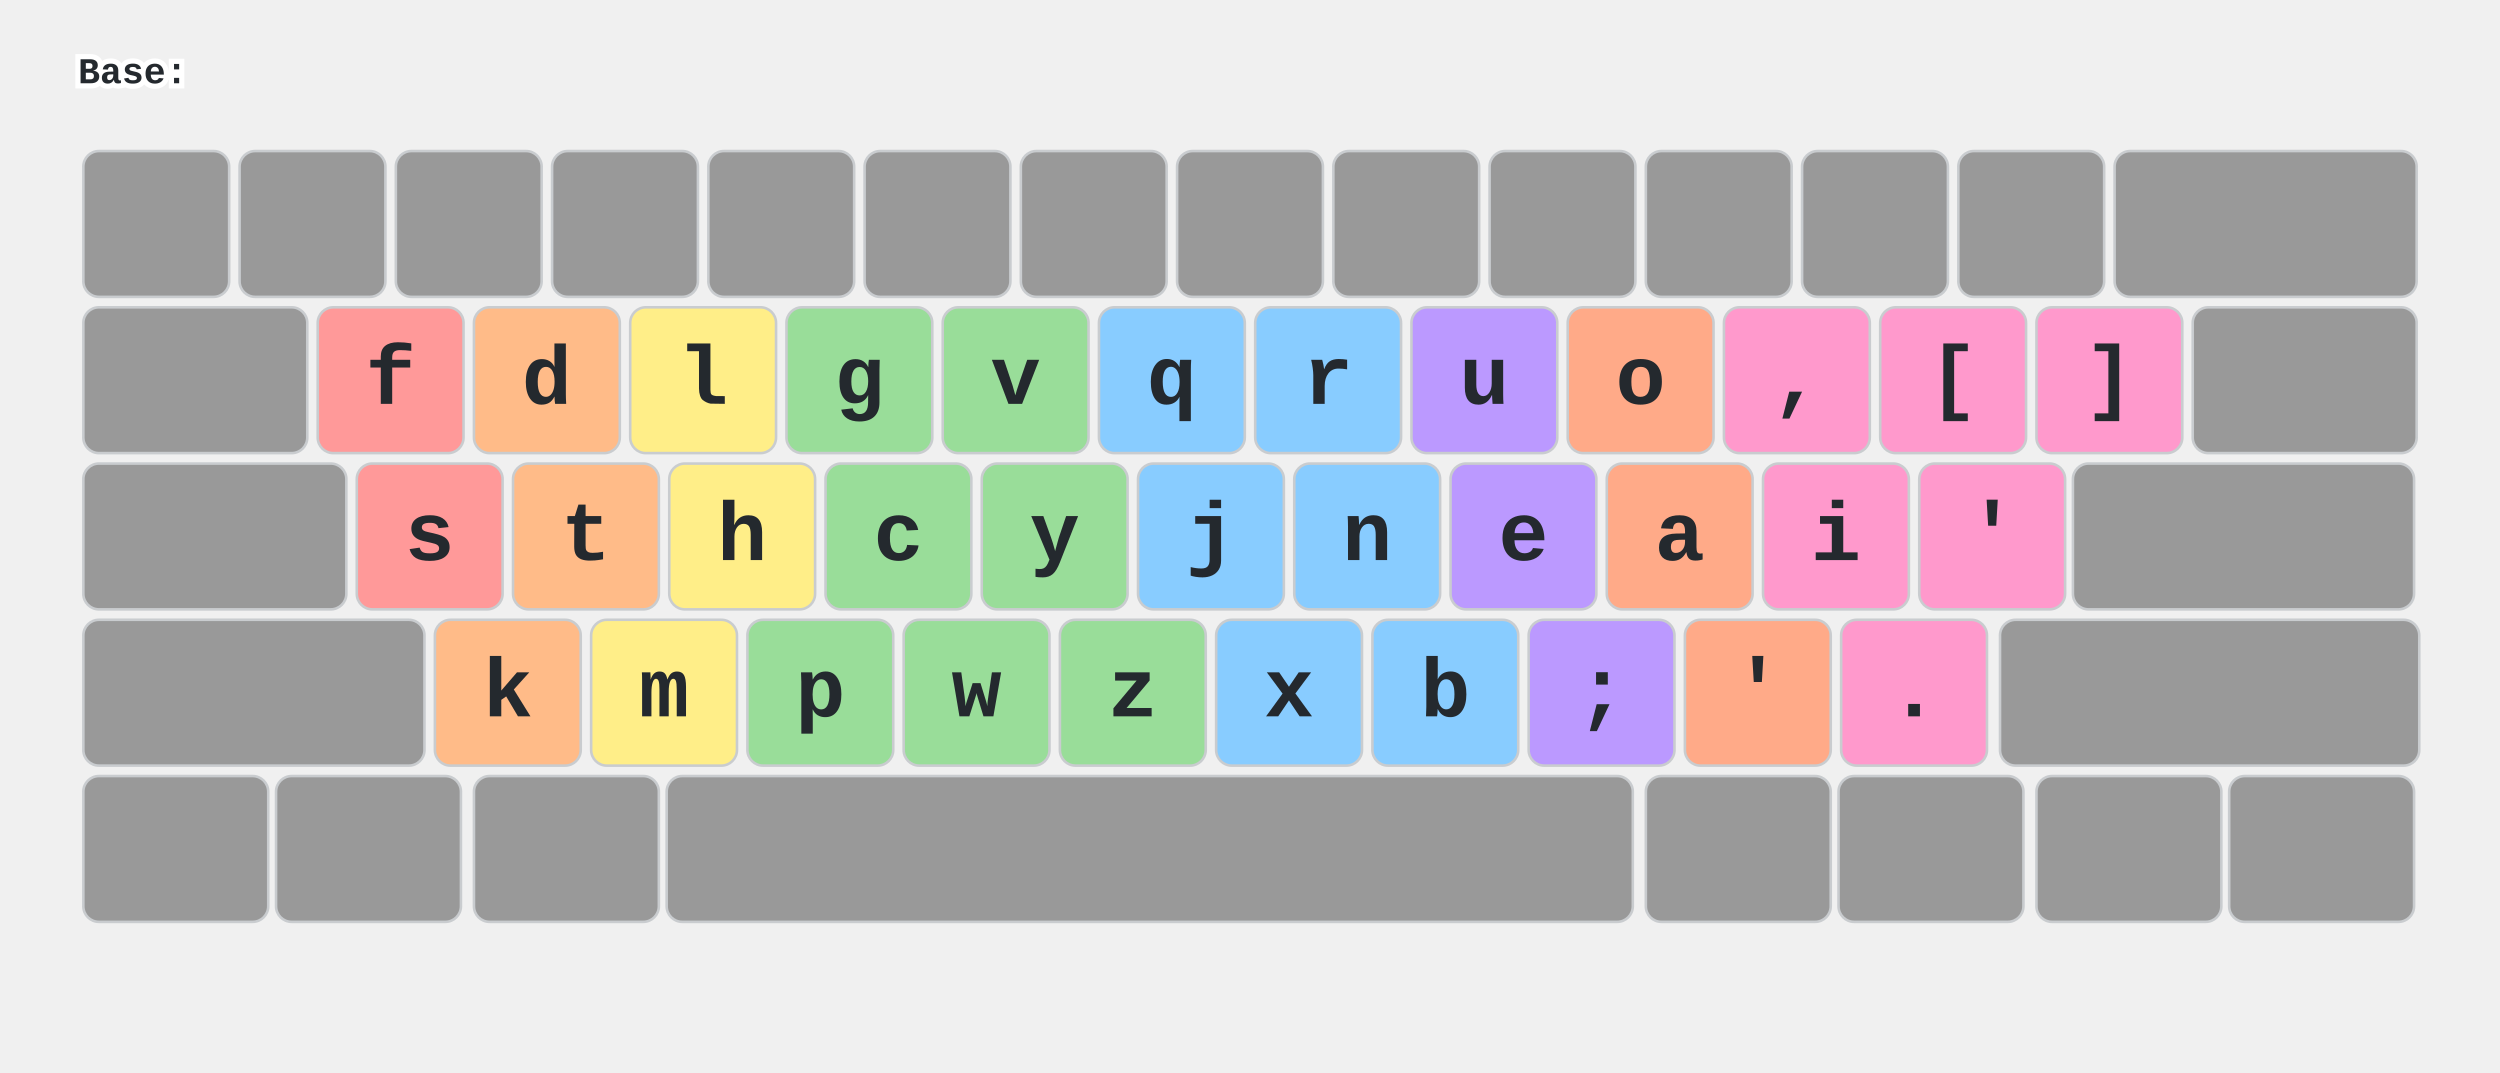
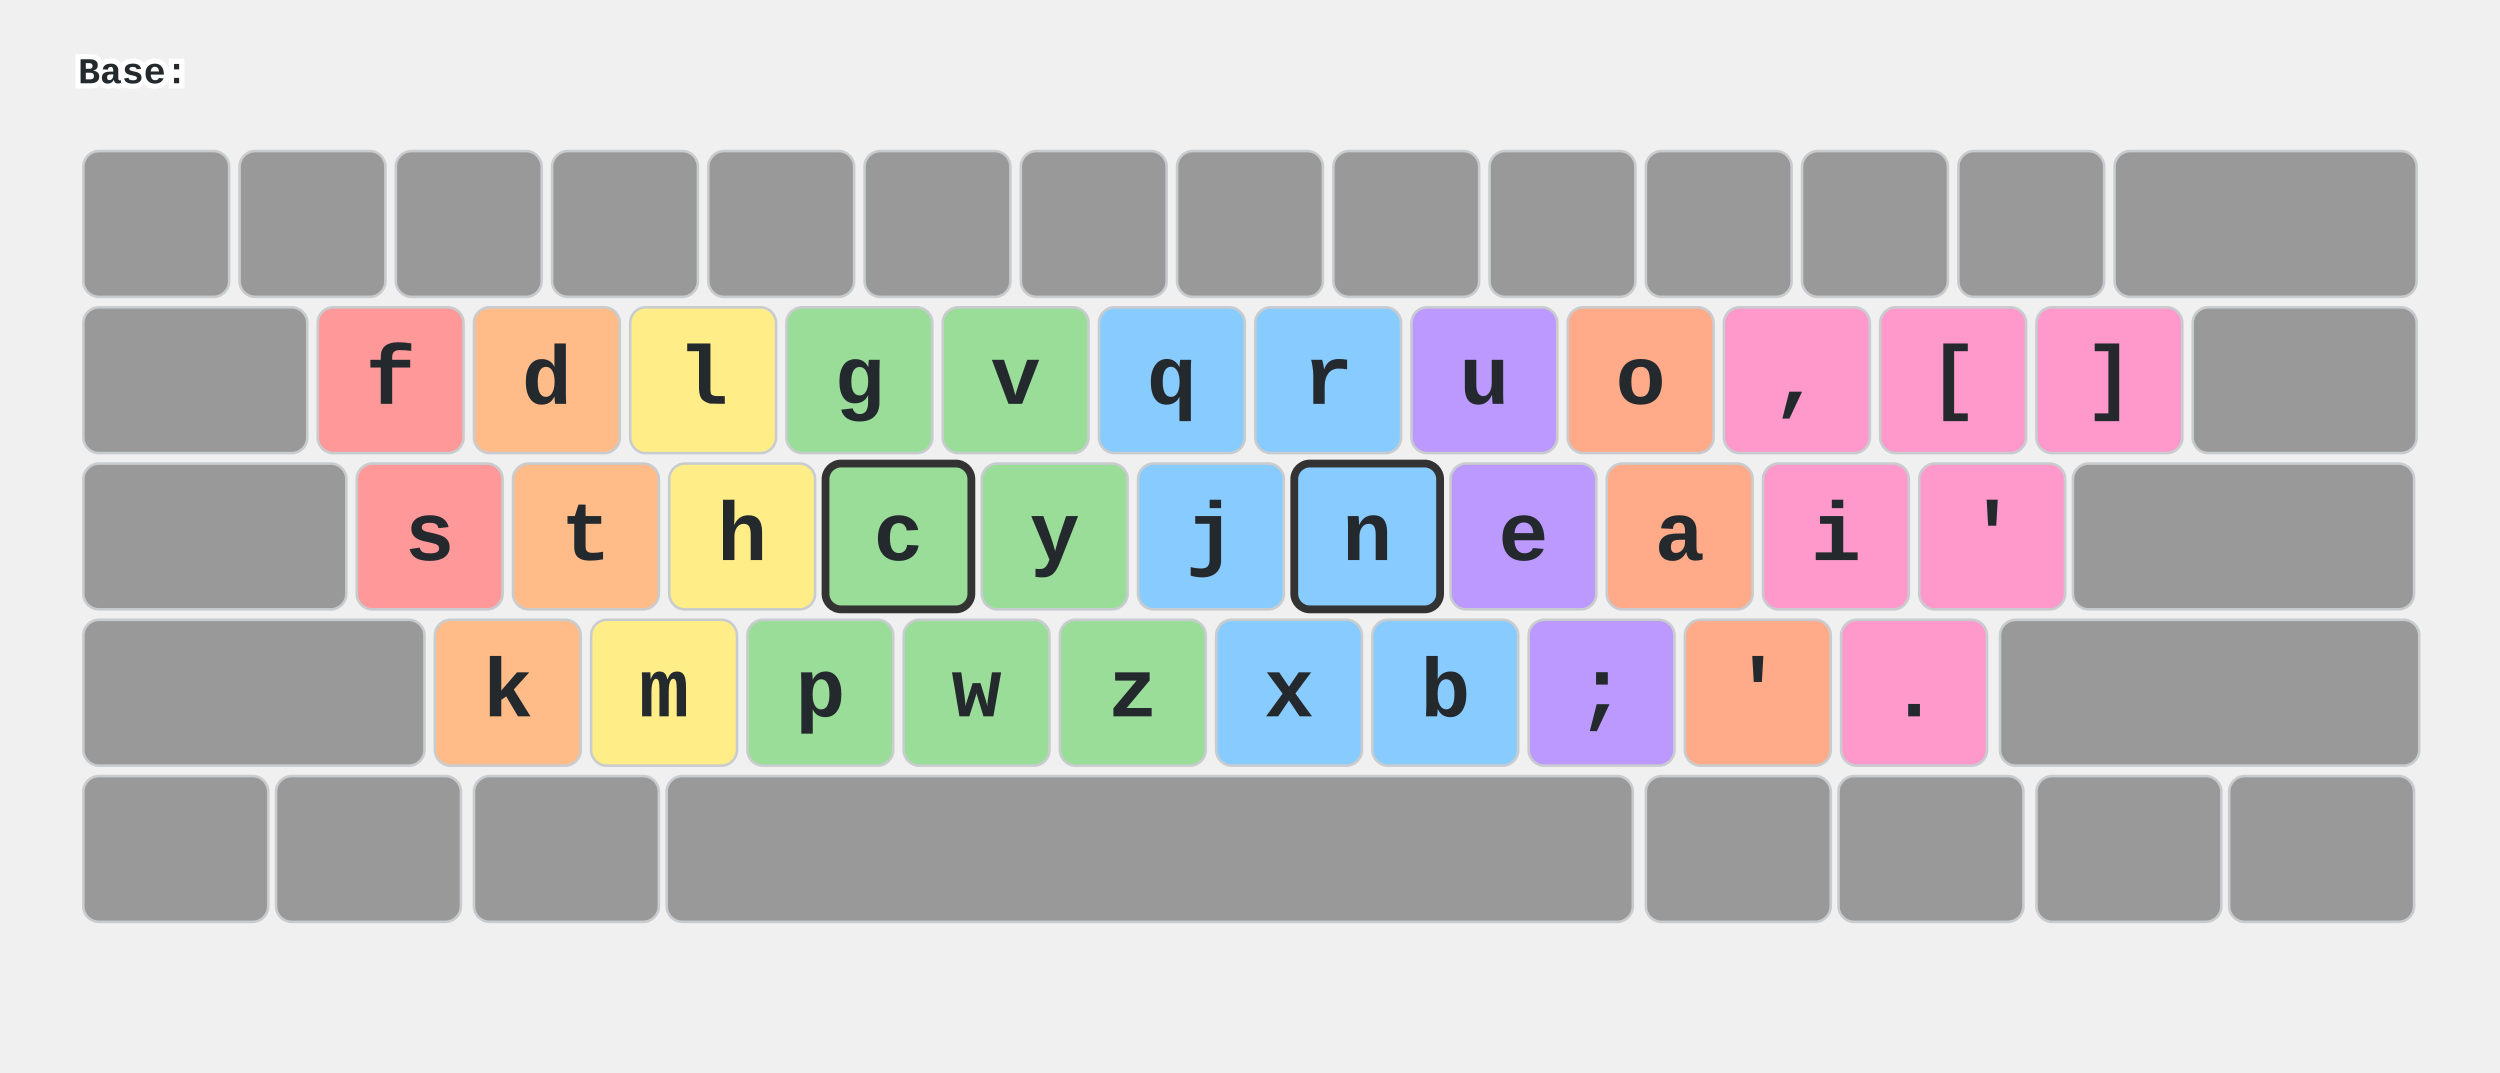
<svg xmlns="http://www.w3.org/2000/svg" width="960" height="412" viewBox="0 0 960 412" class="keymap">
  <style>/* inherit to force styles through use tags */
svg path {
    fill: inherit;
}

/* font and background color specifications */
svg.keymap {
    font-family: SFMono-Regular,Consolas,Liberation Mono,Menlo,monospace;
    font-size: 14px;
    font-kerning: normal;
    text-rendering: optimizeLegibility;
    fill: #24292e;
}

/* default key styling */
rect.key {
    fill: #f6f8fa;
}

rect.key, rect.combo {
    stroke: #c9cccf;
    stroke-width: 1;
}

/* default key side styling, only used is draw_key_sides is set */
rect.side {
    filter: brightness(90%);
}

/* color accent for combo boxes */
rect.combo, rect.combo-separate {
    fill: #cdf;
}

/* color accent for held keys */
rect.held, rect.combo.held {
    fill: #fdd;
}

/* color accent for ghost (optional) keys */
rect.ghost, rect.combo.ghost {
    stroke-dasharray: 4, 4;
    stroke-width: 2;
}

text {
    text-anchor: middle;
    dominant-baseline: middle;
}

/* styling for layer labels */
text.label {
    font-weight: bold;
    text-anchor: start;
    stroke: white;
    stroke-width: 4;
    paint-order: stroke;
}

/* styling for optional footer */
text.footer {
    text-anchor: end;
    dominant-baseline: auto;
    stroke: white;
    stroke-width: 4;
    paint-order: stroke;
}

/* styling for combo tap, and key non-tap label text */
text.combo, text.hold, text.shifted, text.left, text.right {
    font-size: 11px;
}

text.hold {
    text-anchor: middle;
    dominant-baseline: auto;
}

text.shifted {
    text-anchor: middle;
    dominant-baseline: hanging;
}

text.left {
    text-anchor: start;
}

text.right {
    text-anchor: end;
}

text.layer-activator {
    text-decoration: underline;
}

/* styling for hold/shifted label text in combo box */
text.combo.hold, text.combo.shifted, text.combo.left, text.combo.right {
    font-size: 8px;
}

/* lighter symbol for transparent keys */
text.trans {
    fill: #7b7e81;
}

/* styling for combo dendrons */
path.combo {
    stroke-width: 1;
    stroke: gray;
    fill: none;
}

/* Start Tabler Icons Cleanup */
/* cannot use height/width with glyphs */
.icon-tabler &gt; path {
    fill: inherit;
    stroke: inherit;
    stroke-width: 2;
}
/* hide tabler's default box */
.icon-tabler &gt; path[stroke="none"][fill="none"] {
    visibility: hidden;
}
/* End Tabler Icons Cleanup */


                    /* Grey out number row, modifiers, and spacebar by keypos */
                    .keypos-0 rect, .keypos-1 rect, .keypos-2 rect, .keypos-3 rect,
                    .keypos-4 rect, .keypos-5 rect, .keypos-6 rect, .keypos-7 rect,
                    .keypos-8 rect, .keypos-9 rect, .keypos-10 rect, .keypos-11 rect,
                    .keypos-12 rect, .keypos-13 rect,
                    .keypos-14 rect, .keypos-27 rect, .keypos-28 rect, .keypos-40 rect,
                    .keypos-41 rect, .keypos-52 rect,
                    .keypos-53 rect, .keypos-54 rect, .keypos-55 rect, .keypos-56 rect,
                    .keypos-57 rect, .keypos-58 rect, .keypos-59 rect, .keypos-60 rect
                    { fill: #999999 !important; }
                    /* Increase legend size */
                    .tap { font-size: 32px; font-weight: 900; }
+                     /* Homing key borders (F and J positions on home row) */
+                     .keypos-32 rect, .keypos-35 rect {
+                         stroke: #333333 !important;
+                         stroke-width: 3 !important;
+                     }
                    /* Fingermap colors (per-key targeting) */
                    .keypos-15 rect { fill: #ff9999 !important; }
.keypos-16 rect { fill: #ffbb88 !important; }
.keypos-17 rect { fill: #ffee88 !important; }
.keypos-18 rect { fill: #99dd99 !important; }
.keypos-19 rect { fill: #99dd99 !important; }
.keypos-20 rect { fill: #88ccff !important; }
.keypos-21 rect { fill: #88ccff !important; }
.keypos-22 rect { fill: #bb99ff !important; }
.keypos-23 rect { fill: #ffaa88 !important; }
.keypos-24 rect { fill: #ff99cc !important; }
.keypos-25 rect { fill: #ff99cc !important; }
.keypos-26 rect { fill: #ff99cc !important; }
.keypos-29 rect { fill: #ff9999 !important; }
.keypos-30 rect { fill: #ffbb88 !important; }
.keypos-31 rect { fill: #ffee88 !important; }
.keypos-32 rect { fill: #99dd99 !important; }
.keypos-33 rect { fill: #99dd99 !important; }
.keypos-34 rect { fill: #88ccff !important; }
.keypos-35 rect { fill: #88ccff !important; }
.keypos-36 rect { fill: #bb99ff !important; }
.keypos-37 rect { fill: #ffaa88 !important; }
.keypos-38 rect { fill: #ff99cc !important; }
.keypos-39 rect { fill: #ff99cc !important; }
.keypos-42 rect { fill: #ffbb88 !important; }
.keypos-43 rect { fill: #ffee88 !important; }
.keypos-44 rect { fill: #99dd99 !important; }
.keypos-45 rect { fill: #99dd99 !important; }
.keypos-46 rect { fill: #99dd99 !important; }
.keypos-47 rect { fill: #88ccff !important; }
.keypos-48 rect { fill: #88ccff !important; }
.keypos-49 rect { fill: #bb99ff !important; }
.keypos-50 rect { fill: #ffaa88 !important; }
.keypos-51 rect { fill: #ff99cc !important; }
                </style>
  <g transform="translate(30, 0)" class="layer-Base">
    <text x="0" y="28" class="label" id="Base">Base:</text>
    <g transform="translate(0, 56)">
      <g transform="translate(30, 30)" class="key keypos-0">
        <rect rx="6" ry="6" x="-28" y="-28" width="56" height="56" class="key" />
      </g>
      <g transform="translate(90, 30)" class="key keypos-1">
        <rect rx="6" ry="6" x="-28" y="-28" width="56" height="56" class="key" />
      </g>
      <g transform="translate(150, 30)" class="key keypos-2">
        <rect rx="6" ry="6" x="-28" y="-28" width="56" height="56" class="key" />
      </g>
      <g transform="translate(210, 30)" class="key keypos-3">
        <rect rx="6" ry="6" x="-28" y="-28" width="56" height="56" class="key" />
      </g>
      <g transform="translate(270, 30)" class="key keypos-4">
        <rect rx="6" ry="6" x="-28" y="-28" width="56" height="56" class="key" />
      </g>
      <g transform="translate(330, 30)" class="key keypos-5">
        <rect rx="6" ry="6" x="-28" y="-28" width="56" height="56" class="key" />
      </g>
      <g transform="translate(390, 30)" class="key keypos-6">
        <rect rx="6" ry="6" x="-28" y="-28" width="56" height="56" class="key" />
      </g>
      <g transform="translate(450, 30)" class="key keypos-7">
        <rect rx="6" ry="6" x="-28" y="-28" width="56" height="56" class="key" />
      </g>
      <g transform="translate(510, 30)" class="key keypos-8">
        <rect rx="6" ry="6" x="-28" y="-28" width="56" height="56" class="key" />
      </g>
      <g transform="translate(570, 30)" class="key keypos-9">
        <rect rx="6" ry="6" x="-28" y="-28" width="56" height="56" class="key" />
      </g>
      <g transform="translate(630, 30)" class="key keypos-10">
        <rect rx="6" ry="6" x="-28" y="-28" width="56" height="56" class="key" />
      </g>
      <g transform="translate(690, 30)" class="key keypos-11">
        <rect rx="6" ry="6" x="-28" y="-28" width="56" height="56" class="key" />
      </g>
      <g transform="translate(750, 30)" class="key keypos-12">
        <rect rx="6" ry="6" x="-28" y="-28" width="56" height="56" class="key" />
      </g>
      <g transform="translate(840, 30)" class="key keypos-13">
        <rect rx="6" ry="6" x="-58" y="-28" width="116" height="56" class="key" />
      </g>
      <g transform="translate(45, 90)" class="key keypos-14">
        <rect rx="6" ry="6" x="-43" y="-28" width="86" height="56" class="key" />
      </g>
      <g transform="translate(120, 90)" class="key keypos-15">
        <rect rx="6" ry="6" x="-28" y="-28" width="56" height="56" class="key" />
        <text x="0" y="0" class="key tap">f</text>
      </g>
      <g transform="translate(180, 90)" class="key keypos-16">
        <rect rx="6" ry="6" x="-28" y="-28" width="56" height="56" class="key" />
        <text x="0" y="0" class="key tap">d</text>
      </g>
      <g transform="translate(240, 90)" class="key keypos-17">
        <rect rx="6" ry="6" x="-28" y="-28" width="56" height="56" class="key" />
        <text x="0" y="0" class="key tap">l</text>
      </g>
      <g transform="translate(300, 90)" class="key keypos-18">
        <rect rx="6" ry="6" x="-28" y="-28" width="56" height="56" class="key" />
        <text x="0" y="0" class="key tap">g</text>
      </g>
      <g transform="translate(360, 90)" class="key keypos-19">
        <rect rx="6" ry="6" x="-28" y="-28" width="56" height="56" class="key" />
        <text x="0" y="0" class="key tap">v</text>
      </g>
      <g transform="translate(420, 90)" class="key keypos-20">
        <rect rx="6" ry="6" x="-28" y="-28" width="56" height="56" class="key" />
        <text x="0" y="0" class="key tap">q</text>
      </g>
      <g transform="translate(480, 90)" class="key keypos-21">
        <rect rx="6" ry="6" x="-28" y="-28" width="56" height="56" class="key" />
        <text x="0" y="0" class="key tap">r</text>
      </g>
      <g transform="translate(540, 90)" class="key keypos-22">
        <rect rx="6" ry="6" x="-28" y="-28" width="56" height="56" class="key" />
        <text x="0" y="0" class="key tap">u</text>
      </g>
      <g transform="translate(600, 90)" class="key keypos-23">
        <rect rx="6" ry="6" x="-28" y="-28" width="56" height="56" class="key" />
        <text x="0" y="0" class="key tap">o</text>
      </g>
      <g transform="translate(660, 90)" class="key keypos-24">
        <rect rx="6" ry="6" x="-28" y="-28" width="56" height="56" class="key" />
        <text x="0" y="0" class="key tap">,</text>
      </g>
      <g transform="translate(720, 90)" class="key keypos-25">
        <rect rx="6" ry="6" x="-28" y="-28" width="56" height="56" class="key" />
        <text x="0" y="0" class="key tap">[</text>
      </g>
      <g transform="translate(780, 90)" class="key keypos-26">
        <rect rx="6" ry="6" x="-28" y="-28" width="56" height="56" class="key" />
        <text x="0" y="0" class="key tap">]</text>
      </g>
      <g transform="translate(855, 90)" class="key keypos-27">
        <rect rx="6" ry="6" x="-43" y="-28" width="86" height="56" class="key" />
      </g>
      <g transform="translate(52, 150)" class="key keypos-28">
        <rect rx="6" ry="6" x="-50" y="-28" width="101" height="56" class="key" />
      </g>
      <g transform="translate(135, 150)" class="key keypos-29">
        <rect rx="6" ry="6" x="-28" y="-28" width="56" height="56" class="key" />
        <text x="0" y="0" class="key tap">s</text>
      </g>
      <g transform="translate(195, 150)" class="key keypos-30">
        <rect rx="6" ry="6" x="-28" y="-28" width="56" height="56" class="key" />
        <text x="0" y="0" class="key tap">t</text>
      </g>
      <g transform="translate(255, 150)" class="key keypos-31">
        <rect rx="6" ry="6" x="-28" y="-28" width="56" height="56" class="key" />
        <text x="0" y="0" class="key tap">h</text>
      </g>
      <g transform="translate(315, 150)" class="key keypos-32">
        <rect rx="6" ry="6" x="-28" y="-28" width="56" height="56" class="key" />
        <text x="0" y="0" class="key tap">c</text>
      </g>
      <g transform="translate(375, 150)" class="key keypos-33">
        <rect rx="6" ry="6" x="-28" y="-28" width="56" height="56" class="key" />
        <text x="0" y="0" class="key tap">y</text>
      </g>
      <g transform="translate(435, 150)" class="key keypos-34">
        <rect rx="6" ry="6" x="-28" y="-28" width="56" height="56" class="key" />
        <text x="0" y="0" class="key tap">j</text>
      </g>
      <g transform="translate(495, 150)" class="key keypos-35">
        <rect rx="6" ry="6" x="-28" y="-28" width="56" height="56" class="key" />
        <text x="0" y="0" class="key tap">n</text>
      </g>
      <g transform="translate(555, 150)" class="key keypos-36">
        <rect rx="6" ry="6" x="-28" y="-28" width="56" height="56" class="key" />
        <text x="0" y="0" class="key tap">e</text>
      </g>
      <g transform="translate(615, 150)" class="key keypos-37">
        <rect rx="6" ry="6" x="-28" y="-28" width="56" height="56" class="key" />
        <text x="0" y="0" class="key tap">a</text>
      </g>
      <g transform="translate(675, 150)" class="key keypos-38">
        <rect rx="6" ry="6" x="-28" y="-28" width="56" height="56" class="key" />
        <text x="0" y="0" class="key tap">i</text>
      </g>
      <g transform="translate(735, 150)" class="key keypos-39">
        <rect rx="6" ry="6" x="-28" y="-28" width="56" height="56" class="key" />
        <text x="0" y="0" class="key tap">'</text>
      </g>
      <g transform="translate(832, 150)" class="key keypos-40">
        <rect rx="6" ry="6" x="-66" y="-28" width="131" height="56" class="key" />
      </g>
      <g transform="translate(68, 210)" class="key keypos-41">
        <rect rx="6" ry="6" x="-66" y="-28" width="131" height="56" class="key" />
      </g>
      <g transform="translate(165, 210)" class="key keypos-42">
        <rect rx="6" ry="6" x="-28" y="-28" width="56" height="56" class="key" />
        <text x="0" y="0" class="key tap">k</text>
      </g>
      <g transform="translate(225, 210)" class="key keypos-43">
        <rect rx="6" ry="6" x="-28" y="-28" width="56" height="56" class="key" />
        <text x="0" y="0" class="key tap">m</text>
      </g>
      <g transform="translate(285, 210)" class="key keypos-44">
        <rect rx="6" ry="6" x="-28" y="-28" width="56" height="56" class="key" />
        <text x="0" y="0" class="key tap">p</text>
      </g>
      <g transform="translate(345, 210)" class="key keypos-45">
        <rect rx="6" ry="6" x="-28" y="-28" width="56" height="56" class="key" />
        <text x="0" y="0" class="key tap">w</text>
      </g>
      <g transform="translate(405, 210)" class="key keypos-46">
        <rect rx="6" ry="6" x="-28" y="-28" width="56" height="56" class="key" />
        <text x="0" y="0" class="key tap">z</text>
      </g>
      <g transform="translate(465, 210)" class="key keypos-47">
        <rect rx="6" ry="6" x="-28" y="-28" width="56" height="56" class="key" />
        <text x="0" y="0" class="key tap">x</text>
      </g>
      <g transform="translate(525, 210)" class="key keypos-48">
        <rect rx="6" ry="6" x="-28" y="-28" width="56" height="56" class="key" />
        <text x="0" y="0" class="key tap">b</text>
      </g>
      <g transform="translate(585, 210)" class="key keypos-49">
        <rect rx="6" ry="6" x="-28" y="-28" width="56" height="56" class="key" />
        <text x="0" y="0" class="key tap">;</text>
      </g>
      <g transform="translate(645, 210)" class="key keypos-50">
        <rect rx="6" ry="6" x="-28" y="-28" width="56" height="56" class="key" />
        <text x="0" y="0" class="key tap">'</text>
      </g>
      <g transform="translate(705, 210)" class="key keypos-51">
        <rect rx="6" ry="6" x="-28" y="-28" width="56" height="56" class="key" />
        <text x="0" y="0" class="key tap">.</text>
      </g>
      <g transform="translate(818, 210)" class="key keypos-52">
        <rect rx="6" ry="6" x="-80" y="-28" width="161" height="56" class="key" />
      </g>
      <g transform="translate(38, 270)" class="key keypos-53">
        <rect rx="6" ry="6" x="-36" y="-28" width="71" height="56" class="key" />
      </g>
      <g transform="translate(112, 270)" class="key keypos-54">
        <rect rx="6" ry="6" x="-36" y="-28" width="71" height="56" class="key" />
      </g>
      <g transform="translate(188, 270)" class="key keypos-55">
        <rect rx="6" ry="6" x="-36" y="-28" width="71" height="56" class="key" />
      </g>
      <g transform="translate(412, 270)" class="key keypos-56">
        <rect rx="6" ry="6" x="-186" y="-28" width="371" height="56" class="key" />
      </g>
      <g transform="translate(638, 270)" class="key keypos-57">
        <rect rx="6" ry="6" x="-36" y="-28" width="71" height="56" class="key" />
      </g>
      <g transform="translate(712, 270)" class="key keypos-58">
        <rect rx="6" ry="6" x="-36" y="-28" width="71" height="56" class="key" />
      </g>
      <g transform="translate(788, 270)" class="key keypos-59">
        <rect rx="6" ry="6" x="-36" y="-28" width="71" height="56" class="key" />
      </g>
      <g transform="translate(862, 270)" class="key keypos-60">
        <rect rx="6" ry="6" x="-36" y="-28" width="71" height="56" class="key" />
      </g>
    </g>
  </g>
</svg>
